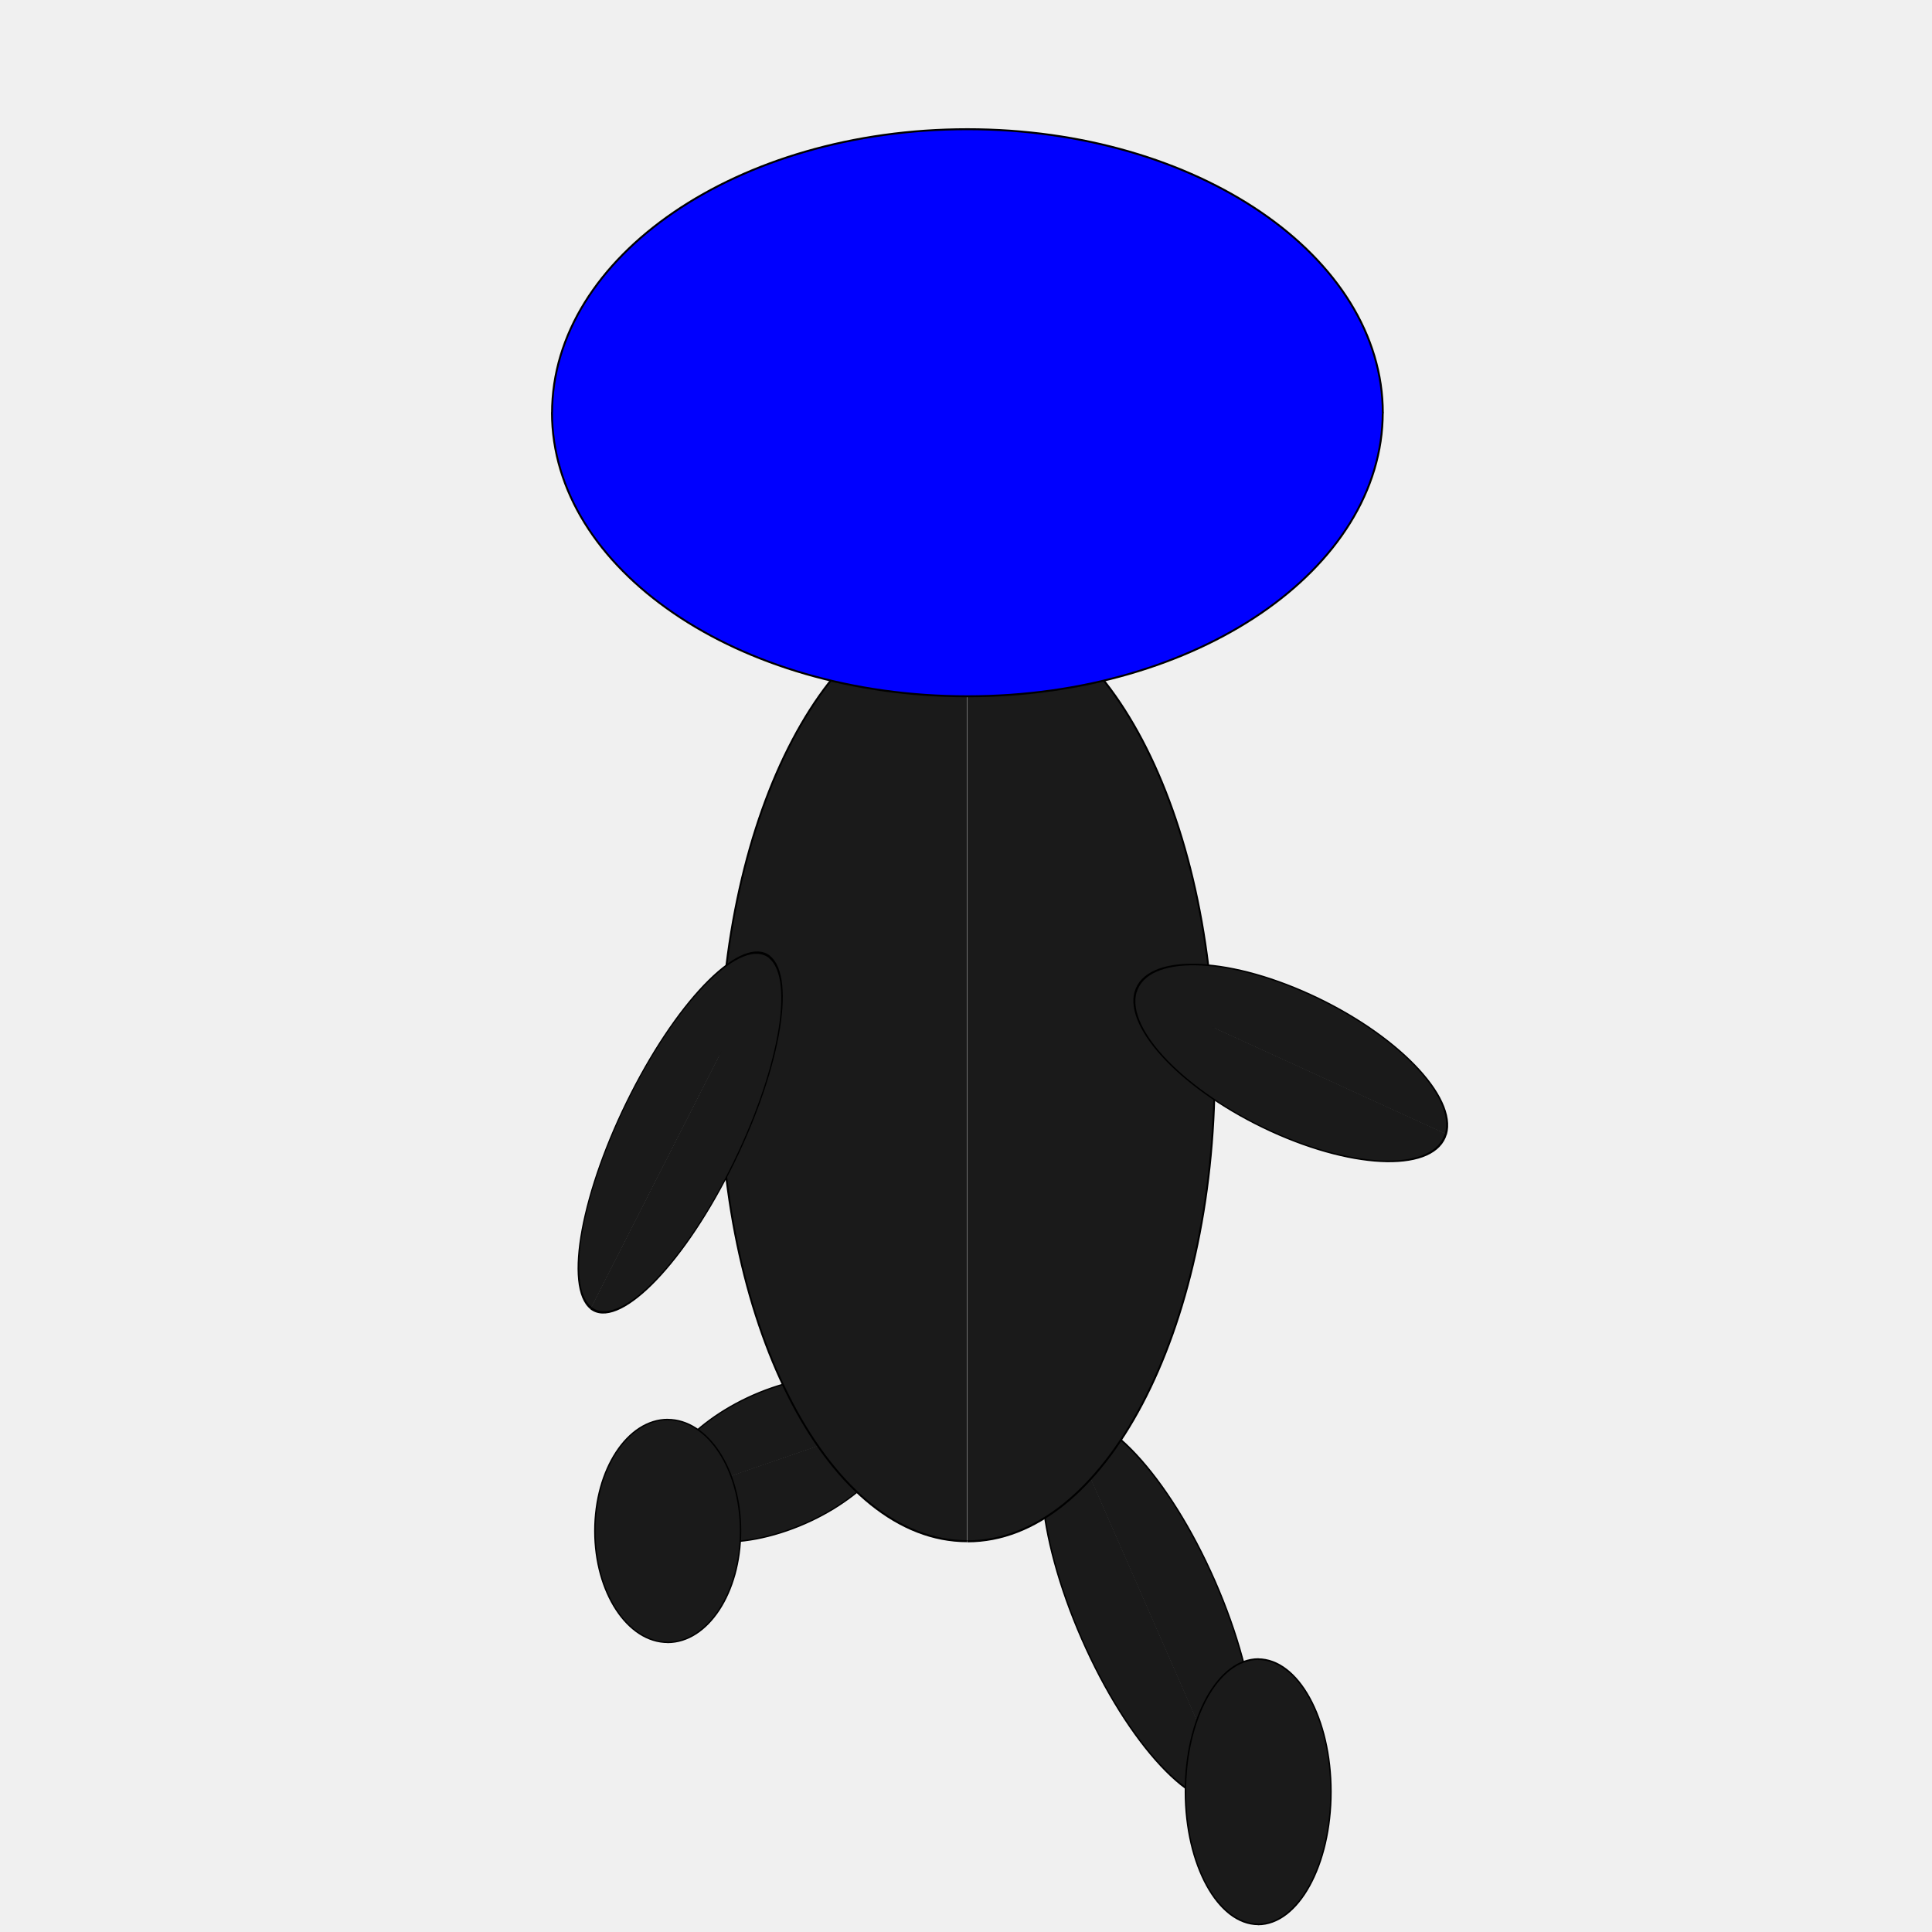
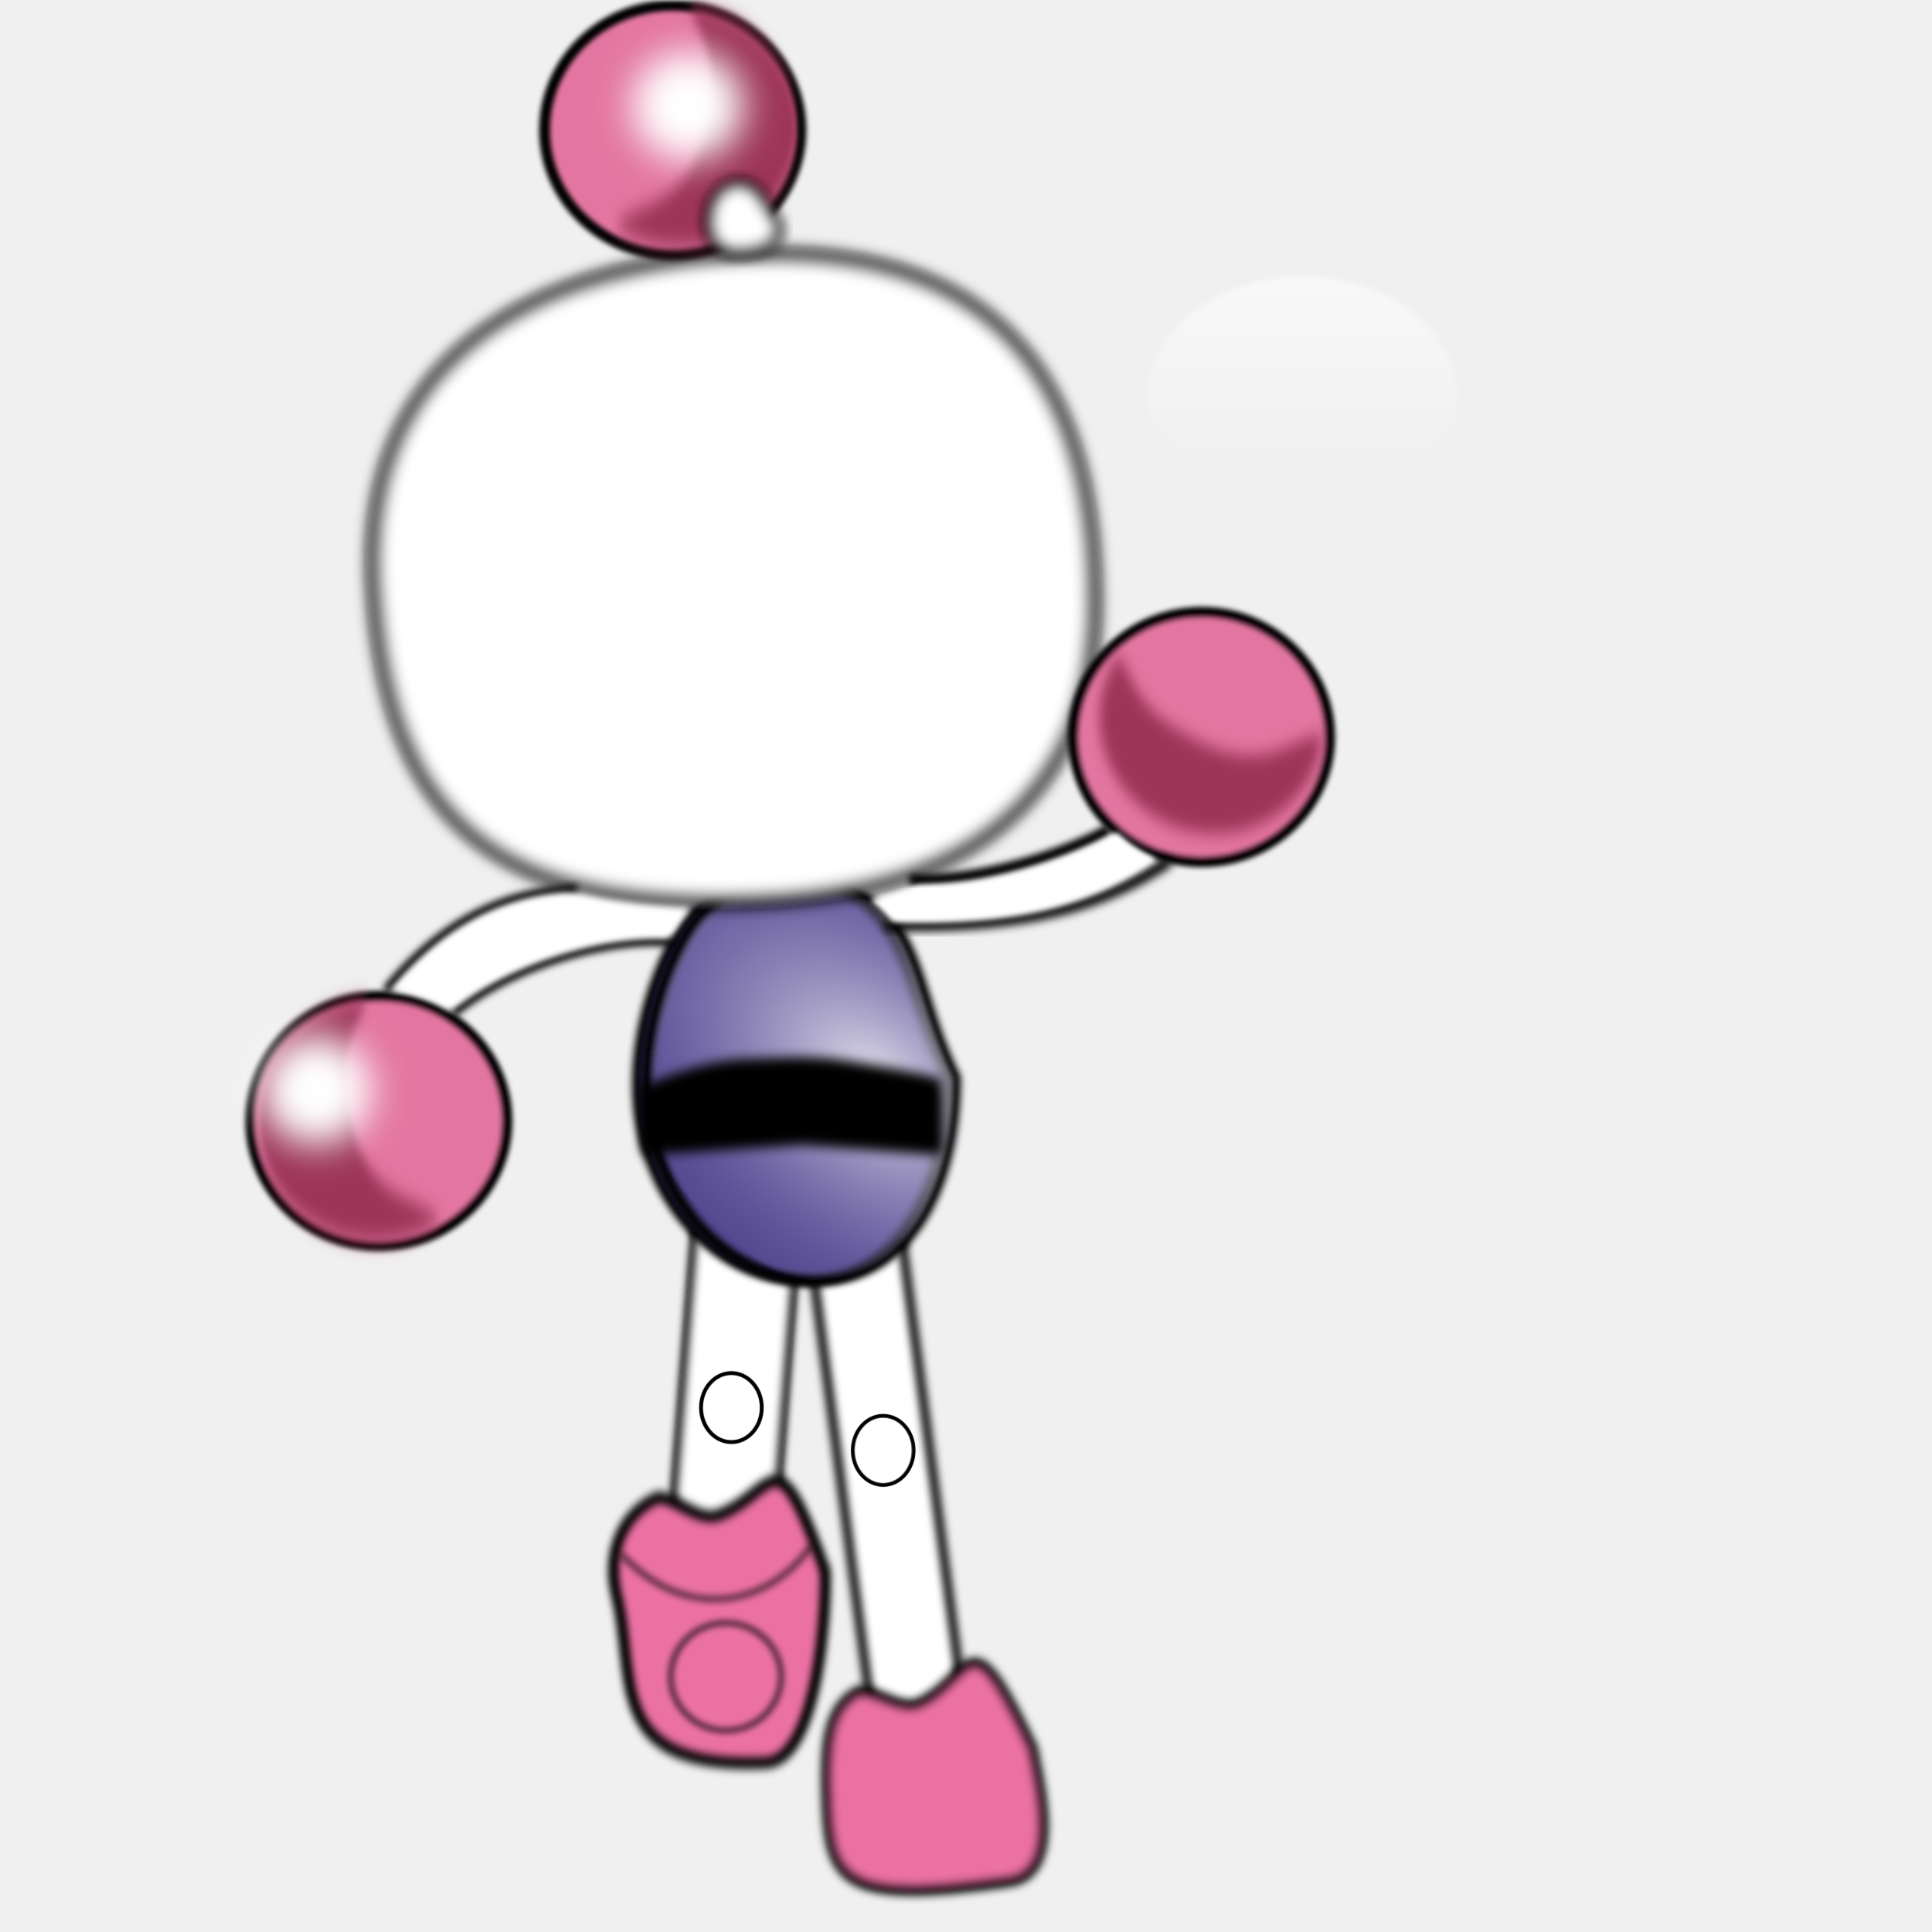
<svg xmlns="http://www.w3.org/2000/svg" xmlns:xlink="http://www.w3.org/1999/xlink" width="1000" height="1000" id="svg2" version="1.1">
  <defs id="defs4">
-     <linearGradient id="linearGradient3103">
-       <stop style="stop-color:#81ed98;stop-opacity:1;" offset="0" id="stop3105" />
-       <stop style="stop-color:#11a53a;stop-opacity:1;" offset="1" id="stop3107" />
-     </linearGradient>
-     <linearGradient id="linearGradient3071">
-       <stop id="stop3073" offset="0" style="stop-color:#deb5b5;stop-opacity:1;" />
-       <stop id="stop3077" offset="1" style="stop-color:#000000;stop-opacity:1;" />
-     </linearGradient>
-     <linearGradient id="linearGradient3059">
-       <stop style="stop-color:#ff0000;stop-opacity:1;" offset="0" id="stop3061" />
-       <stop id="stop3069" offset="0.5" style="stop-color:#dd5959;stop-opacity:1;" />
-       <stop style="stop-color:#000000;stop-opacity:1;" offset="1" id="stop3063" />
-     </linearGradient>
-     <linearGradient id="linearGradient3804">
-       <stop id="stop3812" offset="0" style="stop-color:#443d2d;stop-opacity:1;" />
-       <stop style="stop-color:#75694e;stop-opacity:1;" offset="1" id="stop3808" />
-     </linearGradient>
-     <linearGradient xlink:href="#linearGradient3804-9" id="linearGradient3828-4" x1="246.479" y1="245.07" x2="5.634" y2="4.225" gradientUnits="userSpaceOnUse" />
-     <linearGradient id="linearGradient3804-9">
-       <stop id="stop3812-7" offset="0" style="stop-color:#443d2d;stop-opacity:1;" />
-       <stop style="stop-color:#75694e;stop-opacity:1;" offset="1" id="stop3808-6" />
-     </linearGradient>
-     <linearGradient xlink:href="#linearGradient3804-1" id="linearGradient3828-2" x1="246.479" y1="245.07" x2="5.634" y2="4.225" gradientUnits="userSpaceOnUse" />
-     <linearGradient id="linearGradient3804-1">
-       <stop id="stop3812-74" offset="0" style="stop-color:#443d2d;stop-opacity:1;" />
-       <stop style="stop-color:#75694e;stop-opacity:1;" offset="1" id="stop3808-4" />
-     </linearGradient>
-     <linearGradient xlink:href="#linearGradient3804-3" id="linearGradient3828-9" x1="246.479" y1="245.07" x2="5.634" y2="4.225" gradientUnits="userSpaceOnUse" />
-     <linearGradient id="linearGradient3804-3">
-       <stop id="stop3812-4" offset="0" style="stop-color:#443d2d;stop-opacity:1;" />
-       <stop style="stop-color:#75694e;stop-opacity:1;" offset="1" id="stop3808-5" />
-     </linearGradient>
-     <linearGradient xlink:href="#linearGradient3804-8" id="linearGradient3828-1" x1="246.479" y1="245.07" x2="5.634" y2="4.225" gradientUnits="userSpaceOnUse" gradientTransform="matrix(2.375641,0,0,0.9756412,3.044847,55.40698)" />
-     <linearGradient id="linearGradient3804-8">
-       <stop id="stop3812-2" offset="0" style="stop-color:#443d2d;stop-opacity:1;" />
-       <stop style="stop-color:#75694e;stop-opacity:1;" offset="1" id="stop3808-8" />
-     </linearGradient>
-     <linearGradient xlink:href="#linearGradient3804-0" id="linearGradient3828-6" x1="246.479" y1="245.07" x2="5.634" y2="4.225" gradientUnits="userSpaceOnUse" gradientTransform="matrix(2.375641,0,0,0.9756412,3.044847,55.40698)" />
-     <linearGradient id="linearGradient3804-0">
-       <stop id="stop3812-6" offset="0" style="stop-color:#443d2d;stop-opacity:1;" />
-       <stop style="stop-color:#75694e;stop-opacity:1;" offset="1" id="stop3808-48" />
-     </linearGradient>
-     <linearGradient xlink:href="#linearGradient3804-5" id="linearGradient3828-20" x1="246.479" y1="245.07" x2="5.634" y2="4.225" gradientUnits="userSpaceOnUse" gradientTransform="matrix(2.375641,0,0,0.9756412,3.044847,55.40698)" />
-     <linearGradient id="linearGradient3804-5">
-       <stop id="stop3812-8" offset="0" style="stop-color:#a88943;stop-opacity:1;" />
-       <stop style="stop-color:#c6b590;stop-opacity:1;" offset="1" id="stop3808-3" />
-     </linearGradient>
-     <linearGradient xlink:href="#linearGradient3804-7" id="linearGradient3828-24" x1="246.479" y1="245.07" x2="5.634" y2="4.225" gradientUnits="userSpaceOnUse" gradientTransform="matrix(2.375641,0,0,0.9756412,3.044847,55.40698)" />
-     <linearGradient id="linearGradient3804-7">
-       <stop id="stop3812-9" offset="0" style="stop-color:#443d2d;stop-opacity:1;" />
-       <stop style="stop-color:#75694e;stop-opacity:1;" offset="1" id="stop3808-0" />
-     </linearGradient>
-     <linearGradient y2="4.225" x2="5.634" y1="245.07" x1="246.479" gradientTransform="matrix(1.563293,0,0,0.980194,603.8842,800.2604)" gradientUnits="userSpaceOnUse" id="linearGradient3932-6-6" xlink:href="#linearGradient3804-7-4" />
-     <linearGradient id="linearGradient3804-7-4">
-       <stop id="stop3812-9-7" offset="0" style="stop-color:#443d2d;stop-opacity:1;" />
-       <stop style="stop-color:#75694e;stop-opacity:1;" offset="1" id="stop3808-0-2" />
-     </linearGradient>
-     <radialGradient xlink:href="#linearGradient3103" id="radialGradient3109" cx="390.425" cy="356.65" fx="390.425" fy="356.65" r="480.496" gradientTransform="matrix(1.224182,0.732507,-0.489257,0.6571093,109.2174,-135.434)" gradientUnits="userSpaceOnUse" />
+     <linearGradient id="linearGradient4253">
+       <stop style="stop-color:#ffffff;stop-opacity:1" offset="0" id="stop4255" />
+       <stop style="stop-color:#edcaa4;stop-opacity:0;" offset="1" id="stop4257" />
+     </linearGradient>
+     <linearGradient id="linearGradient4186">
+       <stop style="stop-color:#f9f9f9;stop-opacity:0.845" offset="0" id="stop4188" />
+       <stop style="stop-color:#807aba;stop-opacity:0;" offset="1" id="stop4190" />
+     </linearGradient>
+     <linearGradient id="linearGradient3873">
+       <stop style="stop-color:#a94466;stop-opacity:1;" offset="0" id="stop3875" />
+       <stop style="stop-color:#e4749f;stop-opacity:1" offset="1" id="stop3877" />
+     </linearGradient>
+     <filter id="filter3867" x="-0.4" width="1.799" y="-0.41" height="1.821">
+       <feGaussianBlur stdDeviation="17.837" id="feGaussianBlur3869" />
+     </filter>
+     <radialGradient xlink:href="#linearGradient3873" id="radialGradient3879" cx="407.097" cy="617.589" fx="407.097" fy="617.589" r="306.125" gradientTransform="matrix(0.3063343,-0.541307,0.4530065,0.2563636,5.520523,727.2564)" gradientUnits="userSpaceOnUse" />
+     <filter id="filter3977">
+       <feGaussianBlur stdDeviation="7.678" id="feGaussianBlur3979" />
+     </filter>
+     <filter id="filter4011">
+       <feGaussianBlur stdDeviation="1.818" id="feGaussianBlur4013" />
+     </filter>
+     <filter color-interpolation-filters="sRGB" id="filter4011-6">
+       <feGaussianBlur stdDeviation="1.818" id="feGaussianBlur4013-1" />
+     </filter>
+     <filter id="filter4050">
+       <feGaussianBlur stdDeviation="1.642" id="feGaussianBlur4052" />
+     </filter>
+     <filter id="filter4072" x="-0.197" width="1.394" y="-0.178" height="1.357">
+       <feGaussianBlur stdDeviation="4.602" id="feGaussianBlur4074" />
+     </filter>
+     <filter id="filter4078">
+       <feGaussianBlur stdDeviation="2.37" id="feGaussianBlur4080" />
+     </filter>
+     <filter id="filter4088">
+       <feGaussianBlur stdDeviation="1.788" id="feGaussianBlur4090" />
+     </filter>
+     <filter color-interpolation-filters="sRGB" id="filter4072-7" x="-0.197" width="1.394" y="-0.178" height="1.357">
+       <feGaussianBlur stdDeviation="4.602" id="feGaussianBlur4074-5" />
+     </filter>
+     <filter id="filter4153">
+       <feGaussianBlur stdDeviation="3.003" id="feGaussianBlur4155" />
+     </filter>
+     <radialGradient xlink:href="#linearGradient4186" id="radialGradient4192" cx="592.58" cy="573.171" fx="592.58" fy="573.171" r="67.287" gradientTransform="matrix(1.521377,1.4531,-0.815919,1.111254,166.9476,-909.7251)" gradientUnits="userSpaceOnUse" />
+     <filter id="filter4204" x="-0.038" width="1.077" y="-0.196" height="1.393">
+       <feGaussianBlur stdDeviation="2.067" id="feGaussianBlur4206" />
+     </filter>
+     <filter id="filter4239">
+       <feGaussianBlur stdDeviation="2.418" id="feGaussianBlur4241" />
+     </filter>
+     <radialGradient xlink:href="#linearGradient4253" id="radialGradient4259" cx="610.492" cy="479.802" fx="610.492" fy="479.802" r="136.882" gradientTransform="matrix(1.003227,-0.8993651,0.7786773,0.868595,-639.4899,581.705)" gradientUnits="userSpaceOnUse" />
+     <filter id="filter4324" x="-0.117" width="1.234" y="-0.11" height="1.221">
+       <feGaussianBlur stdDeviation="2.82" id="feGaussianBlur4326" />
+     </filter>
+     <filter id="filter4346" x="-0.267" width="1.534" y="-0.034" height="1.068">
+       <feGaussianBlur stdDeviation="1.721" id="feGaussianBlur4348" />
+     </filter>
+     <filter id="filter4362">
+       <feGaussianBlur stdDeviation="1.566" id="feGaussianBlur4364" />
+     </filter>
+     <filter id="filter4394">
+       <feGaussianBlur stdDeviation="0.787" id="feGaussianBlur4396" />
+     </filter>
+     <filter id="filter4410">
+       <feGaussianBlur stdDeviation="0.409" id="feGaussianBlur4412" />
+     </filter>
+     <filter color-interpolation-filters="sRGB" id="filter3936-0">
+       <feGaussianBlur stdDeviation="1.057" id="feGaussianBlur3938-9" />
+     </filter>
+     <filter color-interpolation-filters="sRGB" id="filter3977-0">
+       <feGaussianBlur stdDeviation="7.678" id="feGaussianBlur3979-9" />
+     </filter>
+     <filter color-interpolation-filters="sRGB" id="filter3867-9" x="-0.4" width="1.799" y="-0.41" height="1.821">
+       <feGaussianBlur stdDeviation="17.837" id="feGaussianBlur3869-8" />
+     </filter>
+     <filter id="filter4552" x="-0.213" width="1.426" y="-0.213" height="1.426">
+       <feGaussianBlur stdDeviation="2.677" id="feGaussianBlur4554" />
+     </filter>
+     <filter color-interpolation-filters="sRGB" id="filter3977-6">
+       <feGaussianBlur stdDeviation="7.678" id="feGaussianBlur3979-7" />
+     </filter>
+     <filter id="filter4711">
+       <feGaussianBlur stdDeviation="1.505" id="feGaussianBlur4713" />
+     </filter>
+     <filter id="filter4715">
+       <feGaussianBlur stdDeviation="1.057" id="feGaussianBlur4717" />
+     </filter>
+     <filter id="filter4727">
+       <feGaussianBlur stdDeviation="1.599" id="feGaussianBlur4729" />
+     </filter>
+     <filter id="filter4731" x="-0.04" width="1.079" y="-0.123" height="1.246">
+       <feGaussianBlur stdDeviation="1.62" id="feGaussianBlur4733" />
+     </filter>
+     <filter id="filter4739">
+       <feGaussianBlur stdDeviation="1.379" id="feGaussianBlur4741" />
+     </filter>
+     <filter id="filter4766">
+       <feGaussianBlur stdDeviation="1.505" id="feGaussianBlur4768" />
+     </filter>
+     <filter id="filter4770">
+       <feGaussianBlur stdDeviation="3.003" id="feGaussianBlur4772" />
+     </filter>
+     <filter id="filter4774">
+       <feGaussianBlur stdDeviation="1.057" id="feGaussianBlur4776" />
+     </filter>
+     <filter id="filter4782" x="-0.038" width="1.075" y="-0.149" height="1.297">
+       <feGaussianBlur stdDeviation="1.376" id="feGaussianBlur4784" />
+     </filter>
+     <filter id="filter4814">
+       <feGaussianBlur stdDeviation="1.219" id="feGaussianBlur4816" />
+     </filter>
+     <filter id="filter4818" x="-0.037" width="1.074" y="-0.162" height="1.324">
+       <feGaussianBlur stdDeviation="1.794" id="feGaussianBlur4820" />
+     </filter>
+     <filter color-interpolation-filters="sRGB" id="filter3683-0-8" x="-0.086" width="1.172" y="-0.198" height="1.396">
+       <feGaussianBlur stdDeviation="6.496" id="feGaussianBlur3685-1-6" />
+     </filter>
+     <filter color-interpolation-filters="sRGB" id="filter3740-0" x="-0.069" width="1.138" y="-0.158" height="1.317">
+       <feGaussianBlur stdDeviation="5.196" id="feGaussianBlur3742-1" />
+     </filter>
+     <filter id="filter3665-9" x="-0.25" width="1.5" y="-0.25" height="1.5" color-interpolation-filters="sRGB">
+       <feGaussianBlur id="feGaussianBlur3667-5" result="result8" stdDeviation="5" />
+       <feComposite id="feComposite3669-6" in2="result8" in="result8" operator="xor" result="result6" />
+       <feDisplacementMap id="feDisplacementMap3671-6" in2="result6" result="result4" scale="100" yChannelSelector="A" xChannelSelector="A" in="result8" />
+       <feComposite k4="0" k3="0" k2="0" id="feComposite3673-5" in2="result4" k1="1" in="result4" operator="arithmetic" result="result2" />
+       <feComposite id="feComposite3675-5" in2="result8" operator="in" in="result2" result="fbSourceGraphic" />
+     </filter>
+     <filter color-interpolation-filters="sRGB" id="filter3683-9" x="-0.086" width="1.172" y="-0.198" height="1.396">
+       <feGaussianBlur stdDeviation="6.496" id="feGaussianBlur3685-3" />
+     </filter>
+     <linearGradient id="linearGradient2862-1">
+       <stop style="stop-color:#cccccc;stop-opacity:1;" offset="0" id="stop2864-8" />
+       <stop style="stop-color:#000000;stop-opacity:1" offset="1" id="stop2866-8" />
+     </linearGradient>
+     <linearGradient id="linearGradient3714">
+       <stop style="stop-color:#e6e6e6;stop-opacity:1;" offset="0" id="stop3716" />
+       <stop style="stop-color:#000000;stop-opacity:1" offset="1" id="stop3718" />
+     </linearGradient>
+     <linearGradient id="linearGradient3727">
+       <stop style="stop-color:#ffffff;stop-opacity:1;" offset="0" id="stop3729" />
+       <stop style="stop-color:#ffffff;stop-opacity:0;" offset="1" id="stop3731" />
+     </linearGradient>
+     <linearGradient xlink:href="#linearGradient2862-1" id="linearGradient5474" gradientUnits="userSpaceOnUse" gradientTransform="matrix(0.2775035,0,0,0.2775035,647.3988,-276.5454)" x1="510.79" y1="-269.706" x2="712.008" y2="-303.294" />
+     <linearGradient xlink:href="#linearGradient3727" id="linearGradient5476" gradientUnits="userSpaceOnUse" gradientTransform="matrix(0.1933357,0,0,0.1588646,425.8682,271.1507)" x1="614.286" y1="21.85" x2="614.286" y2="772.409" />
+     <radialGradient xlink:href="#linearGradient3714" id="radialGradient5478" gradientUnits="userSpaceOnUse" gradientTransform="matrix(0.4259319,0.6678521,-0.8559556,0.4897255,520.0713,-85.16546)" cx="404.224" cy="336.488" fx="404.224" fy="336.488" r="351.429" />
+     <filter id="filter5480">
+       <feGaussianBlur stdDeviation="17.101" id="feGaussianBlur5482" />
+     </filter>
+     <filter id="filter5488">
+       <feGaussianBlur stdDeviation="1.093" id="feGaussianBlur5490" />
+     </filter>
+     <filter id="filter5492">
+       <feGaussianBlur stdDeviation="1.407" id="feGaussianBlur5494" />
+     </filter>
+     <filter color-interpolation-filters="sRGB" id="filter4088-1">
+       <feGaussianBlur stdDeviation="1.788" id="feGaussianBlur4090-9" />
+     </filter>
+     <filter id="filter4113">
+       <feGaussianBlur stdDeviation="0.336" id="feGaussianBlur4115" />
+     </filter>
+     <filter color-interpolation-filters="sRGB" id="filter4113-0">
+       <feGaussianBlur stdDeviation="0.336" id="feGaussianBlur4115-5" />
+     </filter>
+     <filter id="filter4171">
+       <feGaussianBlur stdDeviation="1.698" id="feGaussianBlur4173" />
+     </filter>
+     <filter id="filter4189" x="-0.045" width="1.09" y="-0.161" height="1.321">
+       <feGaussianBlur stdDeviation="1.855" id="feGaussianBlur4191" />
+     </filter>
  </defs>
-   <g id="layer2">
-     <g id="g4125-0" transform="matrix(-0.4015153,-0.9158523,-0.5800795,0.2543105,1242.713,977.6218)" style="fill:#1a1a1a;fill-opacity:1;stroke:#000000;stroke-width:1.257;stroke-miterlimit:4;stroke-opacity:1;stroke-dasharray:none">
-       <path transform="matrix(1.000342,0,0,0.8582028,-0.1340879,164.845)" d="m 500,793.525 c 0,38.271 -48.129,69.296 -107.5,69.296 -59.371,0 -107.5,-31.025 -107.5,-69.296 0,0 0,0 0,0" id="path4105-1" style="fill:#1a1a1a;fill-opacity:1;stroke:#000000;stroke-width:1.356;stroke-miterlimit:4;stroke-opacity:1;stroke-dasharray:none;stroke-dashoffset:0" />
-       <path transform="matrix(1.000342,0,0,-0.8582028,-0.1971733,1527.143)" d="m 500,793.525 c 0,38.271 -48.129,69.296 -107.5,69.296 -59.371,0 -107.5,-31.025 -107.5,-69.296 0,0 0,0 0,0" id="path4105-0-0" style="fill:#1a1a1a;fill-opacity:1;stroke:#000000;stroke-width:1.356;stroke-miterlimit:4;stroke-opacity:1;stroke-dasharray:none;stroke-dashoffset:0" />
-     </g>
-     <g id="g4125-0-3" transform="matrix(0.5834081,-0.2013369,-0.06776865,-0.6220438,231.7177,1360.588)" style="fill:#1a1a1a;fill-opacity:1;stroke:#000000;stroke-width:1.257;stroke-miterlimit:4;stroke-opacity:1;stroke-dasharray:none">
-       <path transform="matrix(1.000342,0,0,0.8582028,-0.1340879,164.845)" d="m 500,793.525 c 0,38.271 -48.129,69.296 -107.5,69.296 -59.371,0 -107.5,-31.025 -107.5,-69.296 0,0 0,0 0,0" id="path4105-1-4" style="fill:#1a1a1a;fill-opacity:1;stroke:#000000;stroke-width:1.356;stroke-miterlimit:4;stroke-opacity:1;stroke-dasharray:none;stroke-dashoffset:0" />
-       <path transform="matrix(1.000342,0,0,-0.8582028,-0.1971733,1527.143)" d="m 500,793.525 c 0,38.271 -48.129,69.296 -107.5,69.296 -59.371,0 -107.5,-31.025 -107.5,-69.296 0,0 0,0 0,0" id="path4105-0-0-7" style="fill:#1a1a1a;fill-opacity:1;stroke:#000000;stroke-width:1.356;stroke-miterlimit:4;stroke-opacity:1;stroke-dasharray:none;stroke-dashoffset:0" />
-     </g>
+   <g id="layer1" transform="translate(0,-52.36218)">
+     <path transform="matrix(1.238483,0,0,1.238483,-277.2134,-107.8535)" d="m 435.714,597.857 c 0,28.798 -23.985,52.143 -53.571,52.143 -29.587,0 -53.571,-23.345 -53.571,-52.143 0,-28.798 23.985,-52.143 53.571,-52.143 29.587,0 53.571,23.345 53.571,52.143 z" id="path3830" style="fill:#e376a0;fill-opacity:1;stroke:#000000;stroke-width:4.551;stroke-miterlimit:4;stroke-opacity:1;stroke-dasharray:none;filter:url(#filter4715)" />
+     <path transform="matrix(0.245886,0.3715324,-0.4568429,0.3238126,-22.22104,46.21591)" style="fill:#9d3558;fill-opacity:1;stroke:none;filter:url(#filter3977)" d="m 1492.857,254.286 c 0,60.751 -61.721,110 -137.857,110 -76.136,0 -137.857,-49.249 -137.857,-110 0,-19.309 6.37,-38.278 18.469,-55 27.407,36.601 35.036,57.071 118.522,79.493 74.526,16.573 94.502,-12.596 138.723,-24.493 z" id="path3930-0" />
+     <path style="fill:#ffffff;fill-opacity:1;stroke:none;filter:url(#filter3867)" id="path3845" d="m 435.714,597.857 c 0,28.798 -23.985,52.143 -53.571,52.143 -29.587,0 -53.571,-23.345 -53.571,-52.143 0,-28.798 23.985,-52.143 53.571,-52.143 29.587,0 53.571,23.345 53.571,52.143 z" transform="matrix(0.5391657,0,0,0.5391657,-42.13191,294.3714)" />
+     <rect style="fill:#ffffff;fill-opacity:1;stroke:#000000;stroke-width:4.247;stroke-linecap:butt;stroke-linejoin:miter;stroke-miterlimit:4;stroke-opacity:1;stroke-dasharray:none;stroke-dashoffset:0;filter:url(#filter4011)" id="rect4005" width="45.039" height="239.324" x="727.671" y="452.768" transform="matrix(1.163675,0.08795476,-0.05621692,0.7248389,-461.4379,297.4406)" />
+     <rect style="fill:#ffffff;fill-opacity:1;stroke:#000000;stroke-width:4.247;stroke-linecap:butt;stroke-linejoin:miter;stroke-miterlimit:4;stroke-opacity:1;stroke-dasharray:none;stroke-dashoffset:0;filter:url(#filter4011-6)" id="rect4005-5" width="45.039" height="239.324" x="727.671" y="452.768" transform="matrix(1.050214,-0.1388542,0.1388542,1.050214,-407.4033,326.8707)" />
+     <path style="fill:#eb71a2;fill-opacity:1;stroke:#000000;stroke-width:5;stroke-miterlimit:4;stroke-opacity:1;filter:url(#filter4088)" d="m 1444.209,908.94 c 1.575,11.706 12.903,54.165 -11.999,56.932 -79.023,8.78 -81.954,-3.278 -81.954,-39.82 0,-21.191 1.675,-37.062 15.766,-43.783 9.244,0.255 19.373,9.447 27.908,5.686 25.058,-11.043 22.541,-39.49 50.279,20.985 z" id="path4082" transform="matrix(1.136316,-0.03157027,0.03328449,1.198016,-1137.066,-85.94115)" />
+     <path transform="matrix(1.31091,0,0,1.149371,-339.7765,-66.09183)" style="fill:#554991;fill-opacity:1;stroke:#000000;stroke-width:4.789;stroke-miterlimit:4;stroke-opacity:1;filter:url(#filter4766)" d="m 632.596,588.34 c 0,49.931 -18.752,91.442 -55.294,91.442 -36.542,0 -66.903,-40.484 -66.165,-90.409 0.485,-32.848 13.25,-66.205 23.942,-76.809 6.488,-6.434 25.856,-19.703 42.223,-14.633 44.196,13.69 36.328,46.782 55.294,90.409 z" id="path4157" />
+     <path id="path4184" d="m 632.596,588.34 c 0,49.931 -18.752,91.442 -55.294,91.442 -36.542,0 -66.903,-40.484 -66.165,-90.409 0.485,-32.848 13.25,-66.205 23.942,-76.809 6.488,-6.434 25.856,-19.703 42.223,-14.633 44.196,13.69 36.328,46.782 55.294,90.409 z" style="fill:url(#radialGradient4192);fill-opacity:1;stroke:#000000;stroke-width:4.789;stroke-miterlimit:4;stroke-opacity:1;filter:url(#filter4711)" transform="matrix(1.310906,0,0,1.149371,-335.0383,-66.09163)" />
+     <path transform="matrix(1.205499,0,0,1.439836,-262.6495,-327.3577)" style="fill:#000000;fill-opacity:1;stroke:none;filter:url(#filter4204)" d="m 496.079,653.606 c 0,0 20.57,-8.277 40.598,-9.091 31.678,-1.288 34.741,-0.964 60.126,2.703 40.135,5.798 22.832,6.388 22.832,6.388 1.59,0 2.87,1.28 2.87,2.87 l 0,19.511 c 0,1.59 -1.28,2.87 -2.87,2.87 l -57.345,-3.536 -66.211,3.536 c -1.59,0 -2.87,-1.28 -2.87,-2.87 l 0,-19.511 c 0,-1.59 1.28,-2.87 2.87,-2.87 z" id="rect4194" />
+     <path style="fill:#ffffff;fill-opacity:1;stroke:#000000;stroke-width:6.584;stroke-linecap:butt;stroke-linejoin:miter;stroke-miterlimit:4;stroke-opacity:1;stroke-dasharray:none;stroke-dashoffset:0;filter:url(#filter4770)" d="m 452.257,454.388 c 0,85.464 -56.837,127.9 -147.993,131.267 -109.401,4.041 -162.432,-30.79 -168.196,-139.348 -5.504,-103.677 78.018,-142.026 169.206,-144.399 116.472,-3.03 146.982,71.057 146.982,152.48 z" id="path4225" transform="matrix(1.175642,0,0,1.175642,34.08188,-170.2102)" />
+     <path transform="matrix(-1.238483,0,0,1.238483,821.4768,-620.7347)" d="m 435.714,597.857 a 53.571,52.143 0 1 1 -107.143,0 53.571,52.143 0 1 1 107.143,0 z" id="path3830-9" style="fill:#e376a0;fill-opacity:1;stroke:#000000;stroke-width:4.551;stroke-miterlimit:4;stroke-opacity:1;stroke-dasharray:none;filter:url(#filter3936-0)" />
+     <path transform="matrix(-0.245886,0.3715324,0.4568429,0.3238126,568.6817,-468.2379)" style="fill:#9d3558;fill-opacity:1;stroke:none;filter:url(#filter3977-0)" d="m 1492.857,254.286 c 0,60.751 -61.721,110 -137.857,110 -76.136,0 -137.857,-49.249 -137.857,-110 0,-19.309 6.37,-38.278 18.469,-55 27.407,36.601 35.036,57.071 118.522,79.493 74.526,16.573 94.502,-12.596 138.723,-24.493 z" id="path3930-0-3" />
+     <path style="fill:#ffffff;fill-opacity:1;stroke:none;filter:url(#filter3867-9)" id="path3845-7" d="m 435.714,597.857 a 53.571,52.143 0 1 1 -107.143,0 53.571,52.143 0 1 1 107.143,0 z" transform="matrix(-0.5391657,0,0,0.5391657,562.1807,-215.1893)" />
+     <path style="fill:#ffffff;fill-opacity:1;stroke:#000000;stroke-width:5;stroke-miterlimit:4;stroke-opacity:1;stroke-dasharray:none;filter:url(#filter4552)" d="m 422.408,313.485 c 0,8.647 -4.511,13.637 -12.88,13.637 -8.368,0 -22.775,-4.044 -15.152,-15.657 3.836,-5.844 6.242,-13.459 14.142,-14.395 8.31,-0.984 13.89,7.768 13.89,16.415 z" id="path4513" transform="matrix(-1.175642,0,0,1.175642,863.7452,-201.6388)" />
+     <path transform="matrix(1.238483,0,0,1.238483,148.6256,-306.612)" d="m 435.714,597.857 c 0,28.798 -23.985,52.143 -53.571,52.143 -29.587,0 -53.571,-23.345 -53.571,-52.143 0,-28.798 23.985,-52.143 53.571,-52.143 29.587,0 53.571,23.345 53.571,52.143 z" id="path3830-2" style="fill:#e376a0;fill-opacity:1;stroke:#000000;stroke-width:4.551;stroke-miterlimit:4;stroke-opacity:1;stroke-dasharray:none;filter:url(#filter4774)" />
+     <path transform="matrix(0.4177153,0.04747797,-0.04285842,0.5266456,71.81138,227.3121)" style="fill:#9d3558;fill-opacity:1;stroke:none;filter:url(#filter3977-6)" d="m 1492.857,254.286 c 0,60.751 -61.721,110 -137.857,110 -76.136,0 -137.857,-49.249 -137.857,-110 0,-19.309 6.37,-38.278 18.469,-55 27.407,36.601 35.036,57.071 118.522,79.493 74.526,16.573 94.502,-12.596 138.723,-24.493 z" id="path3930-0-7" />
+     <path style="fill:none;stroke:#000000;stroke-width:5;stroke-linecap:butt;stroke-linejoin:miter;stroke-miterlimit:4;stroke-opacity:1;stroke-dasharray:none;filter:url(#filter4727)" d="m 141.429,625.638 c 31.612,-39.037 65.558,-43.942 83.55,-44.357" id="path4616" transform="matrix(1.175642,0,0,1.175642,34.08188,-170.2102)" />
+     <path style="fill:none;stroke:#000000;stroke-width:5;stroke-linecap:butt;stroke-linejoin:miter;stroke-miterlimit:4;stroke-opacity:1;stroke-dasharray:none;filter:url(#filter4731)" d="m 170.108,634.95 c 25.837,-21.126 68.342,-34.094 97.982,-31.271" id="path4644" transform="matrix(1.175642,0,0,1.175642,34.08188,-170.2102)" />
+     <path style="fill:#ffffff;fill-opacity:1;stroke:none;filter:url(#filter4739)" d="m 165.838,632.242 c -6.03,-3.299 -16.72,-6.504 -21.696,-6.504 l -1.841,0 3.209,-3.628 c 20.095,-22.722 42.079,-35.408 67.665,-39.044 7.211,-1.025 9.273,-0.958 15.638,0.508 10.534,2.426 23.866,4.351 34.811,5.028 2.639,0.163 6.226,0.422 7.971,0.576 l 3.172,0.279 -1.482,1.688 c -0.815,0.928 -2.924,3.864 -4.688,6.523 l -3.206,4.836 -4.798,0.003 c -27.776,0.015 -62.259,11.102 -84.909,27.3 -2.505,1.791 -4.937,3.514 -5.406,3.829 -0.687,0.461 -1.548,0.191 -4.441,-1.392 l 0,0 z" id="path4674" transform="matrix(1.175642,0,0,1.175642,34.08188,-170.2102)" />
+     <path style="fill:none;stroke:#000000;stroke-width:5;stroke-linecap:butt;stroke-linejoin:miter;stroke-miterlimit:4;stroke-opacity:1;stroke-dasharray:none;filter:url(#filter4782)" d="m 371.429,576.648 c 32.297,1.187 70.352,-12.141 87.857,-22.143" id="path4743" transform="matrix(1.175642,0,0,1.175642,34.08188,-170.2102)" />
+     <path style="fill:none;stroke:#000000;stroke-width:4.666;stroke-linecap:butt;stroke-linejoin:miter;stroke-miterlimit:4;stroke-opacity:1;stroke-dasharray:none;filter:url(#filter4818)" d="m 600.298,577.029 c 48.255,1.044 83.729,-4.043 116.895,-26.48" id="path4745" transform="matrix(1.259761,0,0,1.259761,-298.1409,-195.6744)" />
+     <path style="fill:#ffffff;fill-opacity:1;stroke:none;filter:url(#filter4814)" d="m 600.869,568.795 c -1.667,-1.69 -3.851,-3.682 -4.853,-4.427 -1.002,-0.745 -1.788,-1.389 -1.746,-1.432 0.042,-0.042 1.942,-0.535 4.222,-1.096 4.426,-1.089 8.138,-2.152 13.615,-3.901 l 3.409,-1.089 6.313,-0.15 c 6.143,-0.146 10.67,-0.496 16.472,-1.273 19.849,-2.66 43.671,-9.999 60.888,-18.758 l 3.619,-1.841 1.684,1.483 c 3.654,3.217 8.081,6.125 12.877,8.459 l 2.352,1.145 -1.09,0.688 c -0.599,0.378 -1.829,1.161 -2.731,1.739 -4.809,3.081 -12.026,6.926 -17.678,9.418 -22.877,10.088 -47.917,14.301 -84.092,14.151 l -10.231,-0.043 -3.03,-3.072 z" id="path4751" transform="matrix(1.175642,0,0,1.253163,-248.0723,-187.103)" />
+     <path style="opacity:0.8;fill:url(#linearGradient5476);fill-opacity:1;stroke:none;filter:url(#filter5488)" d="m 612.575,363.973 c 0,29.204 -29.627,29.886 -67.151,29.886 -37.524,0 -68.737,-0.682 -68.737,-29.886 0,-29.204 30.419,-52.879 67.944,-52.879 37.524,0 67.944,23.675 67.944,52.879 z" id="path3722" transform="matrix(1.175642,0,0,1.175642,34.08188,-170.2102)" />
+     <path style="fill:#eb71a2;fill-opacity:1;stroke:#000000;stroke-width:5;stroke-miterlimit:4;stroke-opacity:1;filter:url(#filter4088-1)" d="m 1444.209,908.94 c 1.575,11.706 4.105,81.569 -20.797,84.348 -72.963,8.142 -61.107,-31.831 -73.157,-67.236 -6.864,-20.167 1.675,-37.062 15.766,-43.783 9.244,0.255 19.373,9.447 27.908,5.686 25.058,-11.043 22.541,-39.49 50.279,20.985 z" id="path4082-4" transform="matrix(1.133627,0.08426445,-0.08883987,1.195181,-1129.279,-342.2509)" />
+     <path style="fill:#ffffff;fill-opacity:1;stroke:#000000;stroke-width:2;stroke-miterlimit:4;stroke-opacity:1;stroke-dasharray:none;filter:url(#filter4113)" id="path3335" d="m 471.429,759.286 a 15.714,17.857 0 1 1 -31.429,0 15.714,17.857 0 1 1 31.429,0 z" transform="translate(1.428571,43.79075)" />
+     <path style="fill:#ffffff;fill-opacity:1;stroke:#000000;stroke-width:2;stroke-miterlimit:4;stroke-opacity:1;stroke-dasharray:none;filter:url(#filter4113-0)" id="path3335-9" d="m 471.429,759.286 a 15.714,17.857 0 1 1 -31.429,0 15.714,17.857 0 1 1 31.429,0 z" transform="translate(-77.14287,21.64791)" />
+     <path style="fill:none;stroke:#000000;stroke-width:2;stroke-linecap:butt;stroke-linejoin:miter;stroke-miterlimit:4;stroke-opacity:1;stroke-dasharray:none;stroke-dashoffset:0;filter:url(#filter4171)" id="path4145" d="m 404.286,850.714 a 28.571,27.857 0 1 1 -57.143,0 28.571,27.857 0 1 1 57.143,0 z" transform="translate(0,69.50504)" />
+     <path style="fill:none;stroke:#000000;stroke-width:2;stroke-linecap:butt;stroke-linejoin:miter;stroke-miterlimit:4;stroke-opacity:1;stroke-dasharray:none;filter:url(#filter4189)" d="M 321.429,856.648 C 355.43,892.994 398.003,883.524 420,852.362" id="path4175" />
  </g>
-   <g id="layer1" transform="translate(0,-52.36214)">
-     <g id="g4125" transform="matrix(0,-0.638369,-0.6350619,0,1188.495,1230.307)" style="fill:#1a1a1a;fill-opacity:1;stroke:#000000;stroke-width:1.257;stroke-miterlimit:4;stroke-opacity:1;stroke-dasharray:none">
-       <path transform="matrix(1.000342,0,0,0.8582028,-0.1340879,164.845)" d="m 500,793.525 c 0,38.271 -48.129,69.296 -107.5,69.296 -59.371,0 -107.5,-31.025 -107.5,-69.296 0,0 0,0 0,0" id="path4105" style="fill:#1a1a1a;fill-opacity:1;stroke:#000000;stroke-width:1.356;stroke-miterlimit:4;stroke-opacity:1;stroke-dasharray:none;stroke-dashoffset:0" />
-       <path transform="matrix(1.000342,0,0,-0.8582028,-0.1971733,1527.143)" d="m 500,793.525 c 0,38.271 -48.129,69.296 -107.5,69.296 -59.371,0 -107.5,-31.025 -107.5,-69.296 0,0 0,0 0,0" id="path4105-0" style="fill:#1a1a1a;fill-opacity:1;stroke:#000000;stroke-width:1.356;stroke-miterlimit:4;stroke-opacity:1;stroke-dasharray:none;stroke-dashoffset:0" />
-     </g>
-     <g id="g4125-9" transform="matrix(0,-0.5364167,-0.6356211,0,883.3346,1055.308)" style="fill:#1a1a1a;fill-opacity:1;stroke:#000000;stroke-width:1.257;stroke-miterlimit:4;stroke-opacity:1;stroke-dasharray:none">
-       <path transform="matrix(1.000342,0,0,0.8582028,-0.1340879,164.845)" d="m 500,793.525 c 0,38.271 -48.129,69.296 -107.5,69.296 -59.371,0 -107.5,-31.025 -107.5,-69.296 0,0 0,0 0,0" id="path4105-4" style="fill:#1a1a1a;fill-opacity:1;stroke:#000000;stroke-width:1.356;stroke-miterlimit:4;stroke-opacity:1;stroke-dasharray:none;stroke-dashoffset:0" />
-       <path transform="matrix(1.000342,0,0,-0.8582028,-0.1971733,1527.143)" d="m 500,793.525 c 0,38.271 -48.129,69.296 -107.5,69.296 -59.371,0 -107.5,-31.025 -107.5,-69.296 0,0 0,0 0,0" id="path4105-0-1" style="fill:#1a1a1a;fill-opacity:1;stroke:#000000;stroke-width:1.356;stroke-miterlimit:4;stroke-opacity:1;stroke-dasharray:none;stroke-dashoffset:0" />
-     </g>
-   </g>
-   <g id="layer3">
-     <g transform="matrix(-1,0,0,1,1000.71,-52.36214)" id="g4305" style="fill:#1a1a1a;fill-opacity:1">
-       <path transform="matrix(0,1.092093,-0.9996496,0,943.2914,304.0982)" d="m 500,443.507 c 0,70.685 -99.582,127.986 -222.423,127.986 -122.841,0 -222.423,-57.301 -222.423,-127.986 0,0 0,-10e-6 0,-10e-6" id="path4065" style="fill:#1a1a1a;fill-opacity:1;stroke:#000000;stroke-width:0.957;stroke-miterlimit:4;stroke-opacity:1;stroke-dasharray:none;stroke-dashoffset:0" />
-       <path transform="matrix(0,1.092093,0.9996496,0,56.73813,304.0339)" d="m 500,443.507 c 0,70.685 -99.582,127.986 -222.423,127.986 -122.841,0 -222.423,-57.301 -222.423,-127.986 0,0 0,-10e-6 0,-10e-6" id="path4065-9" style="fill:#1a1a1a;fill-opacity:1;stroke:#000000;stroke-width:0.957;stroke-miterlimit:4;stroke-opacity:1;stroke-dasharray:none;stroke-dashoffset:0" />
-     </g>
-   </g>
-   <g id="layer4">
-     <g id="g4125-0-7" transform="matrix(-0.7467423,-0.3416846,-0.1717488,0.595973,1106.469,180.0903)" style="fill:#1a1a1a;fill-opacity:1;stroke:#000000;stroke-width:1.257;stroke-miterlimit:4;stroke-opacity:1;stroke-dasharray:none">
-       <path transform="matrix(1.000342,0,0,0.8582028,-0.1340879,164.845)" d="m 500,793.525 c 0,38.271 -48.129,69.296 -107.5,69.296 -59.371,0 -107.5,-31.025 -107.5,-69.296 0,0 0,0 0,0" id="path4105-1-1" style="fill:#1a1a1a;fill-opacity:1;stroke:#000000;stroke-width:1.356;stroke-miterlimit:4;stroke-opacity:1;stroke-dasharray:none;stroke-dashoffset:0" />
-       <path transform="matrix(1.000342,0,0,-0.8582028,-0.1971733,1527.143)" d="m 500,793.525 c 0,38.271 -48.129,69.296 -107.5,69.296 -59.371,0 -107.5,-31.025 -107.5,-69.296 0,0 0,0 0,0" id="path4105-0-0-3" style="fill:#1a1a1a;fill-opacity:1;stroke:#000000;stroke-width:1.356;stroke-miterlimit:4;stroke-opacity:1;stroke-dasharray:none;stroke-dashoffset:0" />
-     </g>
-     <g id="g4125-0-3-4" transform="matrix(0.4296181,-0.8452473,-0.4295718,-0.3391211,546.8624,1204.807)" style="fill:#1a1a1a;fill-opacity:1;stroke:#000000;stroke-width:1.257;stroke-miterlimit:4;stroke-opacity:1;stroke-dasharray:none">
-       <path transform="matrix(1.000342,0,0,0.8582028,-0.1340879,164.845)" d="m 500,793.525 c 0,38.271 -48.129,69.296 -107.5,69.296 -59.371,0 -107.5,-31.025 -107.5,-69.296 0,0 0,0 0,0" id="path4105-1-4-5" style="fill:#1a1a1a;fill-opacity:1;stroke:#000000;stroke-width:1.356;stroke-miterlimit:4;stroke-opacity:1;stroke-dasharray:none;stroke-dashoffset:0" />
-       <path transform="matrix(1.000342,0,0,-0.8582028,-0.1971733,1527.143)" d="m 500,793.525 c 0,38.271 -48.129,69.296 -107.5,69.296 -59.371,0 -107.5,-31.025 -107.5,-69.296 0,0 0,0 0,0" id="path4105-0-0-7-3" style="fill:#1a1a1a;fill-opacity:1;stroke:#000000;stroke-width:1.356;stroke-miterlimit:4;stroke-opacity:1;stroke-dasharray:none;stroke-dashoffset:0" />
-     </g>
-   </g>
-   <g id="layer5">
-     <g transform="matrix(-1,0,0,1,1000.71,-52.36214)" id="g4325" style="fill:#0000ff;fill-opacity:1">
-       <path transform="translate(0,52.36214)" d="m 715,213.457 c 0,81.151 -96.259,146.937 -215,146.937 -118.741,0 -215,-65.786 -215,-146.937 0,0 0,0 0,0" id="path3991" style="fill:#0000ff;fill-opacity:1;stroke:#000000;stroke-width:1;stroke-miterlimit:4;stroke-opacity:1;stroke-dasharray:none;stroke-dashoffset:0" />
-       <path d="m 715,213.457 c 0,81.151 -96.259,146.937 -215,146.937 -118.741,0 -215,-65.786 -215,-146.937 0,0 0,0 0,0" id="path3991-4" style="fill:#0000ff;fill-opacity:1;stroke:#000000;stroke-width:1;stroke-miterlimit:4;stroke-opacity:1;stroke-dasharray:none;stroke-dashoffset:0" transform="matrix(1,0,0,-1,-0.03328251,479.6333)" />
-     </g>
-   </g>
-   <g id="layer6" />
</svg>
